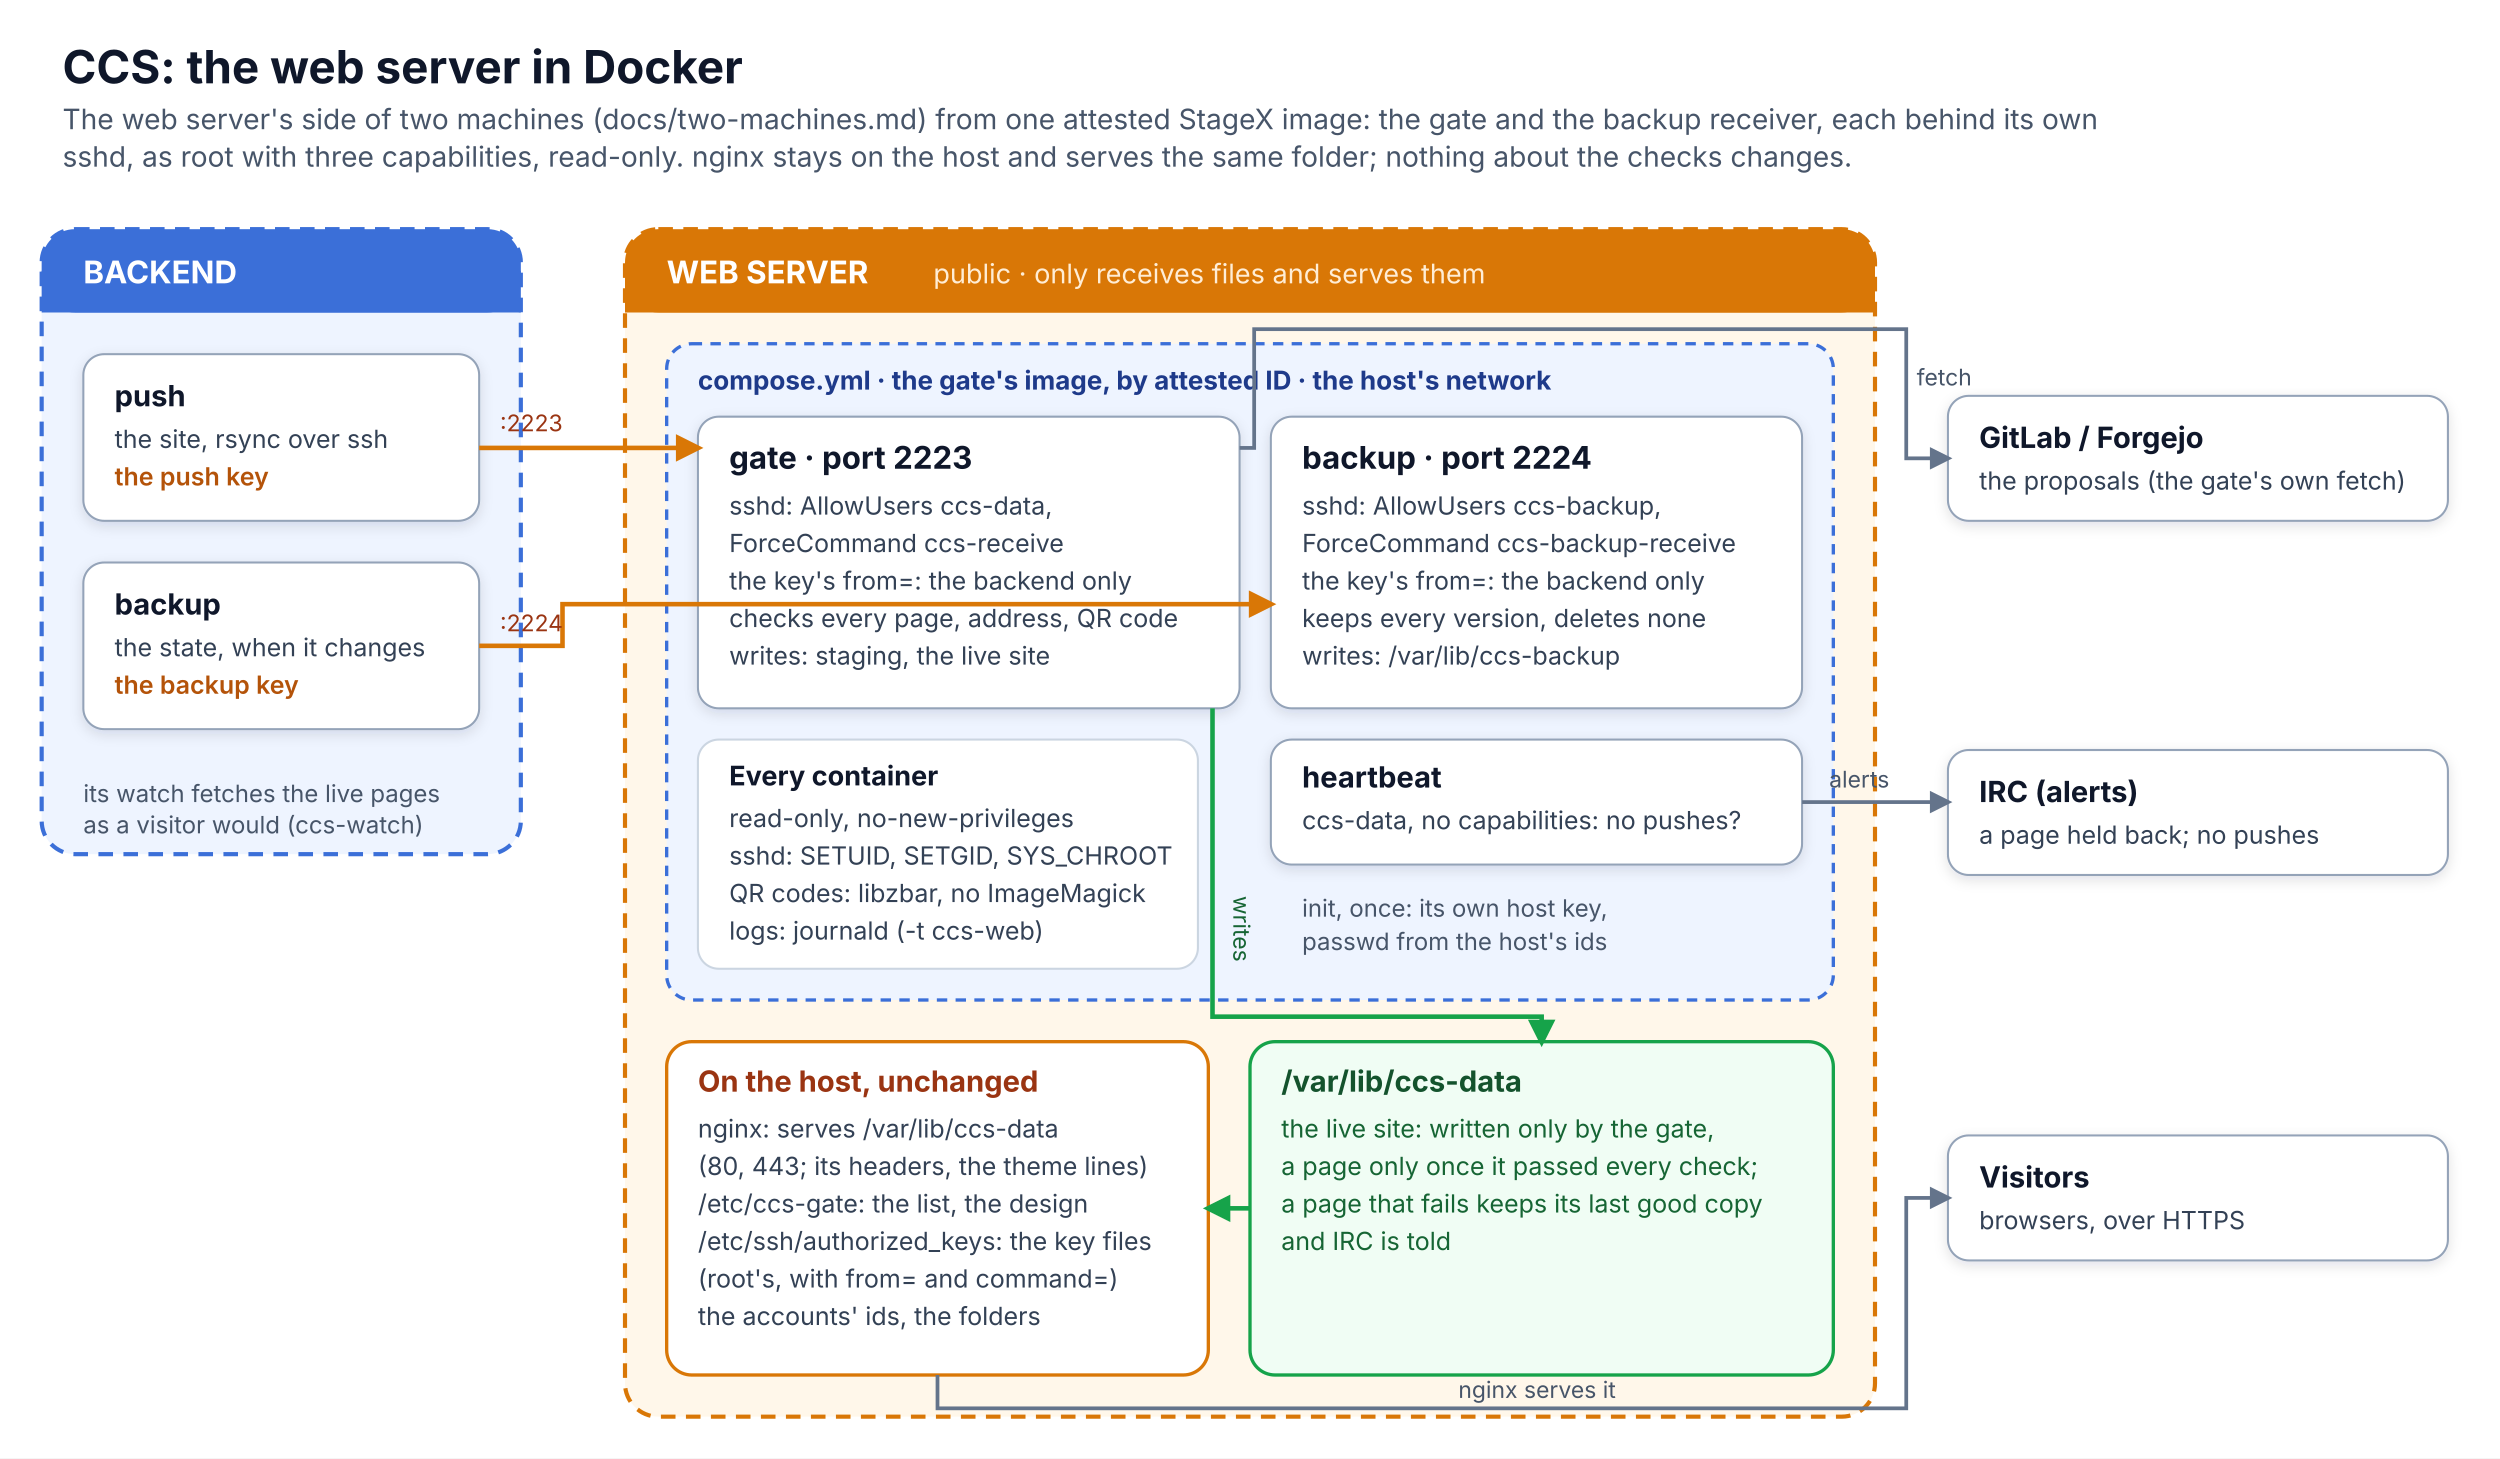
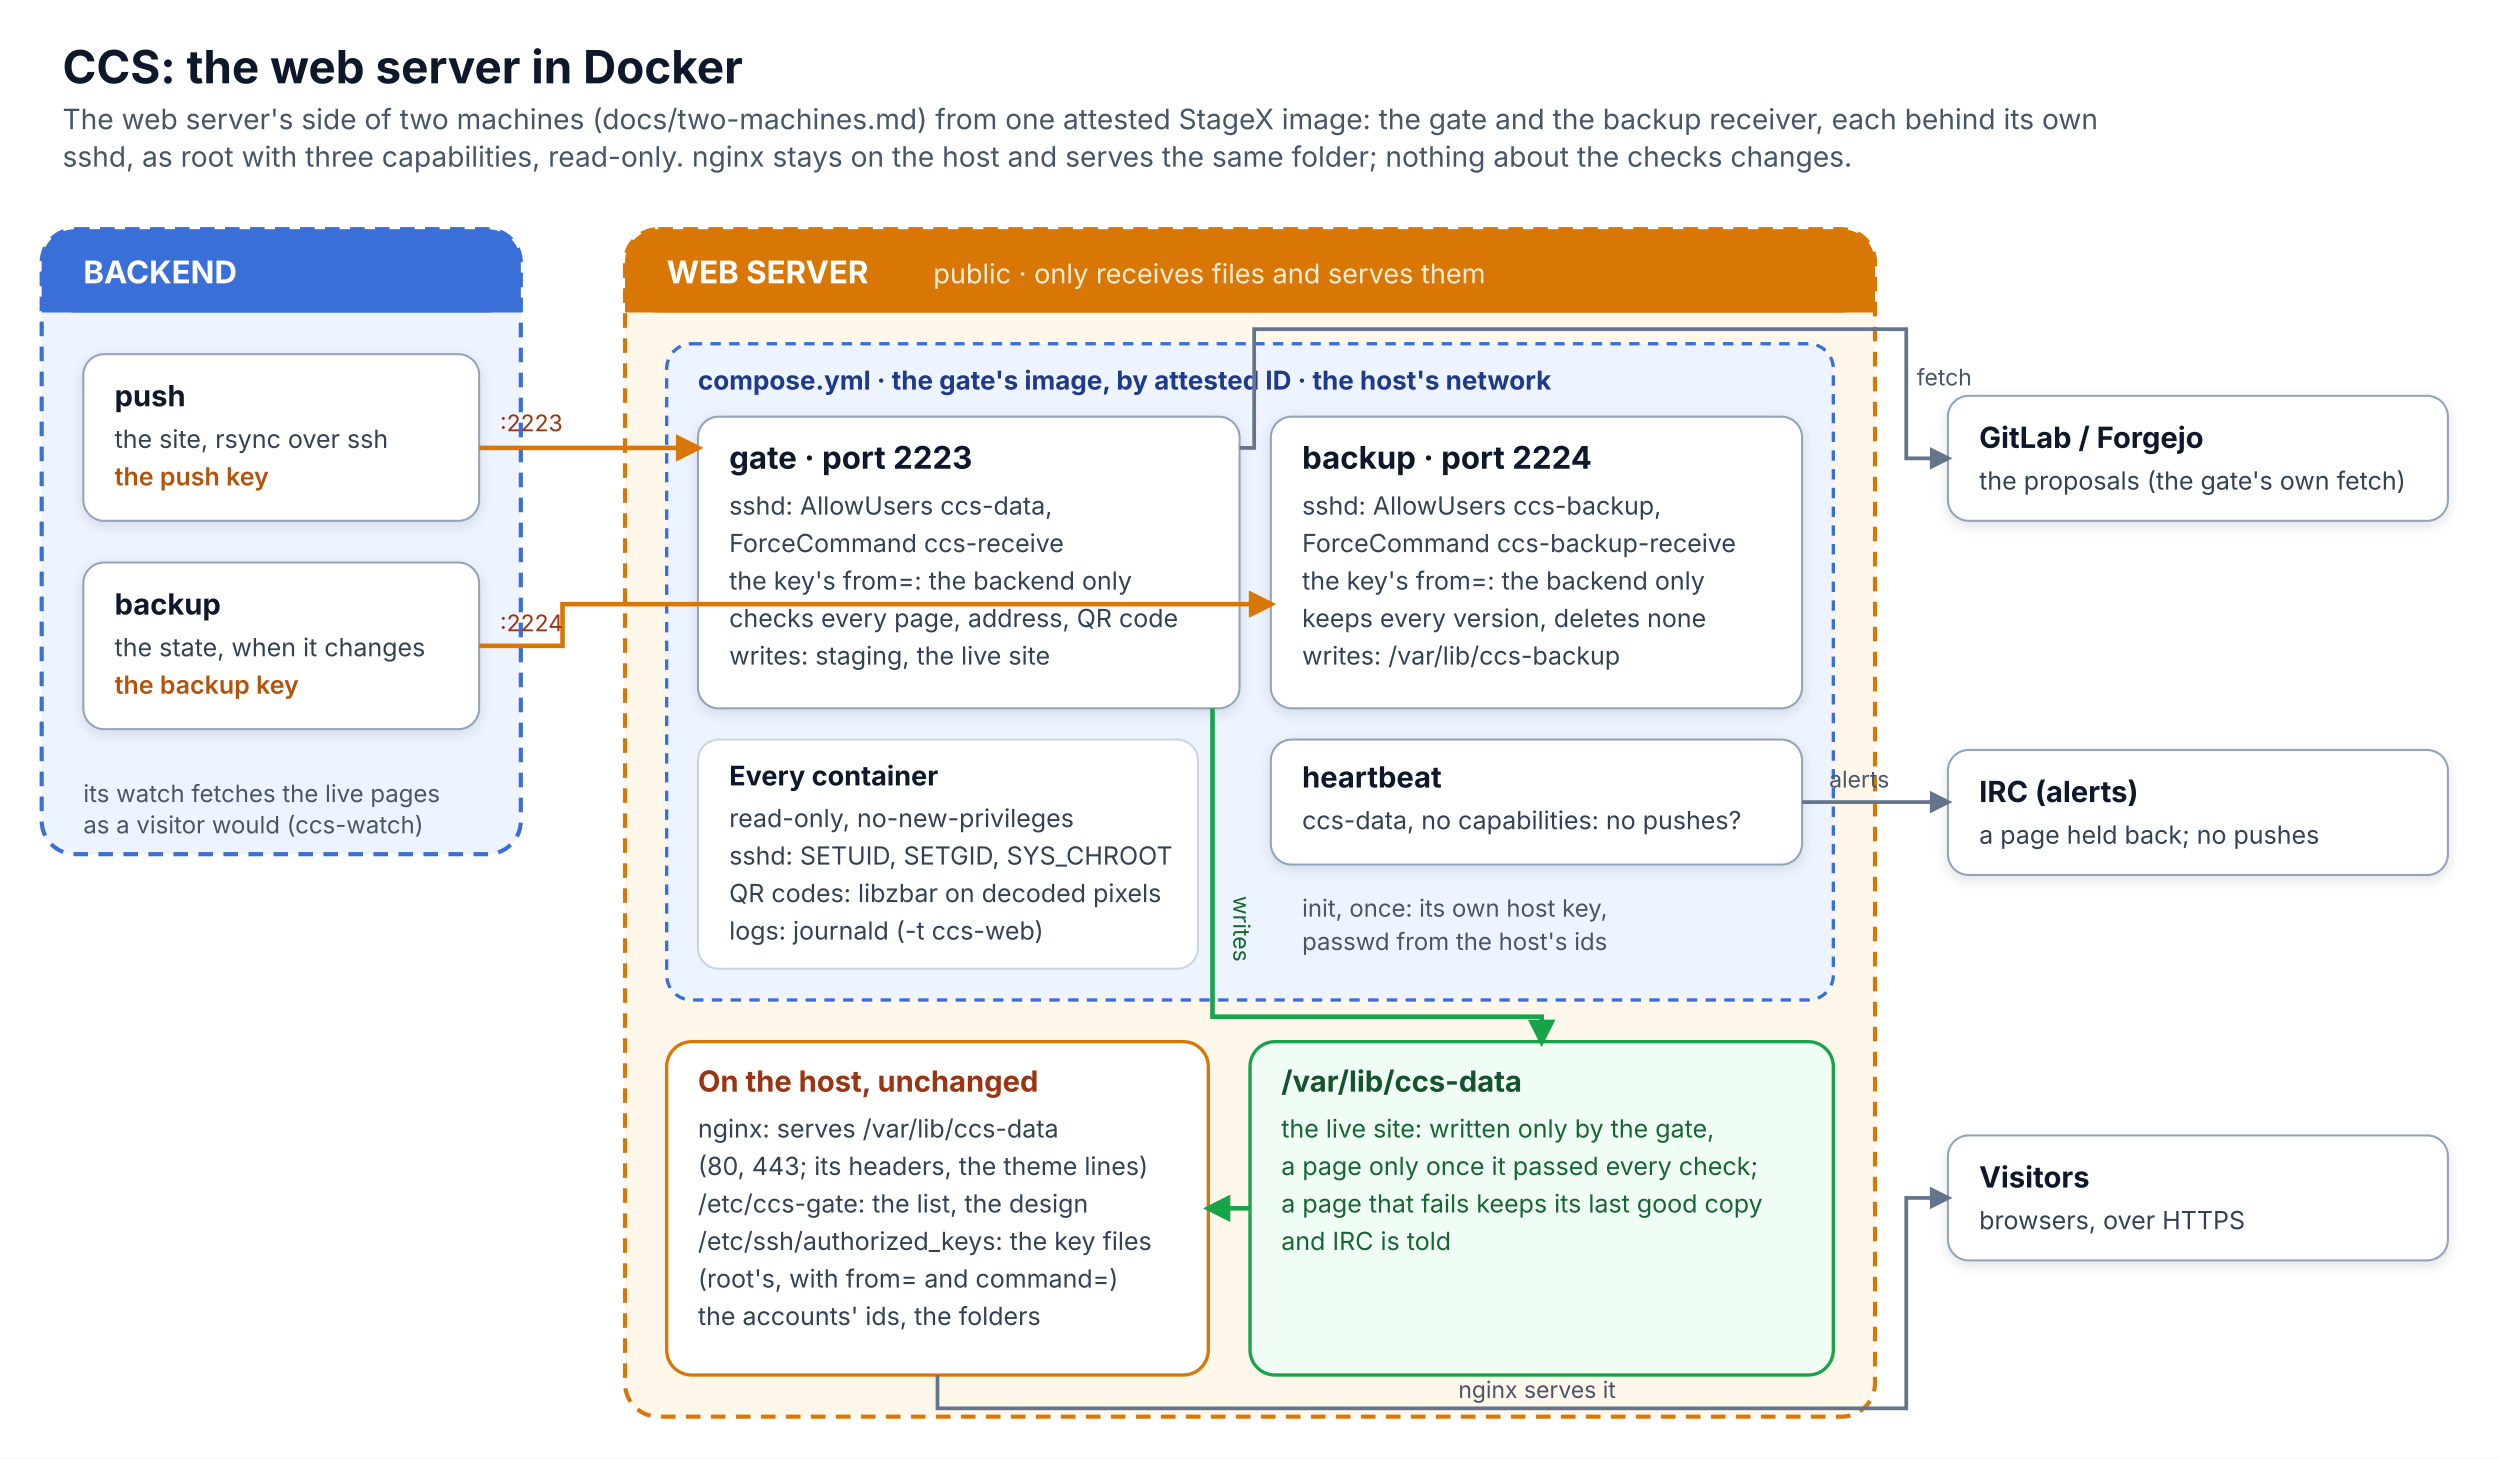
<svg xmlns="http://www.w3.org/2000/svg" viewBox="0 0 1200 700" width="1200" height="700" font-family="Inter, Helvetica, Arial, sans-serif">
  <defs>
    <filter id="sh" x="-10%" y="-10%" width="120%" height="130%">
      <feDropShadow dx="0" dy="2" stdDeviation="3" flood-color="#0f172a" flood-opacity="0.12" />
    </filter>
    <marker id="g" viewBox="0 0 10 10" refX="8" refY="5" markerWidth="6" markerHeight="6" orient="auto">
      <path d="M0,0 L10,5 L0,10 z" fill="#16a34a" />
    </marker>
    <marker id="s" viewBox="0 0 10 10" refX="8" refY="5" markerWidth="6" markerHeight="6" orient="auto">
      <path d="M0,0 L10,5 L0,10 z" fill="#64748b" />
    </marker>
    <marker id="o" viewBox="0 0 10 10" refX="8" refY="5" markerWidth="6" markerHeight="6" orient="auto">
      <path d="M0,0 L10,5 L0,10 z" fill="#d97706" />
    </marker>
  </defs>
  <rect width="1200" height="700" fill="#ffffff" />
  <text x="30" y="40" font-size="22" font-weight="700" fill="#0f172a">CCS: the web server in Docker</text>
  <text x="30" y="62" font-size="13.5" fill="#475569">The web server's side of two machines (docs/two-machines.md) from one attested StageX image: the gate and the backup receiver, each behind its own</text>
  <text x="30" y="80" font-size="13.5" fill="#475569">sshd, as root with three capabilities, read-only. nginx stays on the host and serves the same folder; nothing about the checks changes.</text>
  <rect x="20" y="110" width="230" height="300" rx="16" fill="#eef4ff" stroke="#3b6fd8" stroke-width="2" stroke-dasharray="7 5" />
  <rect x="20" y="110" width="230" height="40" rx="16" fill="#3b6fd8" />
  <rect x="20" y="130" width="230" height="20" fill="#3b6fd8" />
  <text x="40" y="136" font-size="15" font-weight="700" fill="#ffffff">BACKEND</text>
  <g font-size="12" fill="#334155">
    <g filter="url(#sh)">
      <rect x="40" y="170" width="190" height="80" rx="10" fill="#ffffff" stroke="#94a3b8" />
    </g>
    <text x="55" y="195" font-size="14" font-weight="700" fill="#0f172a">push</text>
    <text x="55" y="215">the site, rsync over ssh</text>
    <text x="55" y="233" fill="#b45309" font-weight="600">the push key</text>
    <g filter="url(#sh)">
      <rect x="40" y="270" width="190" height="80" rx="10" fill="#ffffff" stroke="#94a3b8" />
    </g>
    <text x="55" y="295" font-size="14" font-weight="700" fill="#0f172a">backup</text>
    <text x="55" y="315">the state, when it changes</text>
    <text x="55" y="333" fill="#b45309" font-weight="600">the backup key</text>
  </g>
  <text x="40" y="385" font-size="11.5" fill="#475569">its watch fetches the live pages</text>
  <text x="40" y="400" font-size="11.5" fill="#475569">as a visitor would (ccs-watch)</text>
  <rect x="300" y="110" width="600" height="570" rx="16" fill="#fff7ea" stroke="#d97706" stroke-width="2" stroke-dasharray="7 5" />
  <rect x="300" y="110" width="600" height="40" rx="16" fill="#d97706" />
  <rect x="300" y="130" width="600" height="20" fill="#d97706" />
  <text x="320" y="136" font-size="15" font-weight="700" fill="#ffffff">WEB SERVER</text>
  <text x="448" y="136" font-size="13" fill="#ffedd5">public · only receives files and serves them</text>
  <rect x="320" y="165" width="560" height="315" rx="12" fill="#eef4ff" stroke="#3b6fd8" stroke-width="1.6" stroke-dasharray="5 4" />
  <text x="335" y="187" font-size="12.5" font-weight="700" fill="#1e3a8a">compose.yml · the gate's image, by attested ID · the host's network</text>
  <g font-size="12" fill="#334155">
    <g filter="url(#sh)">
      <rect x="335" y="200" width="260" height="140" rx="10" fill="#ffffff" stroke="#94a3b8" />
    </g>
    <text x="350" y="225" font-size="15" font-weight="700" fill="#0f172a">gate · port 2223</text>
    <text x="350" y="247">sshd: AllowUsers ccs-data,</text>
    <text x="350" y="265">ForceCommand ccs-receive</text>
    <text x="350" y="283">the key's from=: the backend only</text>
    <text x="350" y="301">checks every page, address, QR code</text>
    <text x="350" y="319">writes: staging, the live site</text>
    <g filter="url(#sh)">
      <rect x="610" y="200" width="255" height="140" rx="10" fill="#ffffff" stroke="#94a3b8" />
    </g>
    <text x="625" y="225" font-size="15" font-weight="700" fill="#0f172a">backup · port 2224</text>
    <text x="625" y="247">sshd: AllowUsers ccs-backup,</text>
    <text x="625" y="265">ForceCommand ccs-backup-receive</text>
    <text x="625" y="283">the key's from=: the backend only</text>
    <text x="625" y="301">keeps every version, deletes none</text>
    <text x="625" y="319">writes: /var/lib/ccs-backup</text>
    <g filter="url(#sh)">
      <rect x="610" y="355" width="255" height="60" rx="10" fill="#ffffff" stroke="#94a3b8" />
    </g>
    <text x="625" y="378" font-size="14" font-weight="700" fill="#0f172a">heartbeat</text>
    <text x="625" y="398">ccs-data, no capabilities: no pushes?</text>
    <rect x="335" y="355" width="240" height="110" rx="10" fill="#ffffff" stroke="#cbd5e1" />
    <text x="350" y="377" font-size="13" font-weight="700" fill="#0f172a">Every container</text>
    <text x="350" y="397">read-only, no-new-privileges</text>
    <text x="350" y="415">sshd: SETUID, SETGID, SYS_CHROOT</text>
-     <text x="350" y="433">QR codes: libzbar, no ImageMagick</text>
+     <text x="350" y="433">QR codes: libzbar on decoded pixels</text>
    <text x="350" y="451">logs: journald (-t ccs-web)</text>
    <text x="625" y="440" font-size="11.5" fill="#475569">init, once: its own host key,</text>
    <text x="625" y="456" font-size="11.5" fill="#475569">passwd from the host's ids</text>
  </g>
  <rect x="320" y="500" width="260" height="160" rx="12" fill="#ffffff" stroke="#d97706" stroke-width="1.6" />
  <text x="335" y="524" font-size="14" font-weight="700" fill="#9a3412">On the host, unchanged</text>
  <g font-size="12" fill="#334155">
    <text x="335" y="546">nginx: serves /var/lib/ccs-data</text>
    <text x="335" y="564">(80, 443; its headers, the theme lines)</text>
    <text x="335" y="582">/etc/ccs-gate: the list, the design</text>
    <text x="335" y="600">/etc/ssh/authorized_keys: the key files</text>
    <text x="335" y="618">(root's, with from= and command=)</text>
    <text x="335" y="636">the accounts' ids, the folders</text>
  </g>
  <rect x="600" y="500" width="280" height="160" rx="12" fill="#f0fdf4" stroke="#16a34a" stroke-width="1.6" />
  <text x="615" y="524" font-size="14" font-weight="700" fill="#14532d">/var/lib/ccs-data</text>
  <g font-size="12" fill="#166534">
    <text x="615" y="546">the live site: written only by the gate,</text>
    <text x="615" y="564">a page only once it passed every check;</text>
    <text x="615" y="582">a page that fails keeps its last good copy</text>
    <text x="615" y="600">and IRC is told</text>
  </g>
  <g font-size="12" fill="#334155">
    <g filter="url(#sh)">
      <rect x="935" y="190" width="240" height="60" rx="10" fill="#ffffff" stroke="#94a3b8" />
    </g>
    <text x="950" y="215" font-size="14" font-weight="700" fill="#0f172a">GitLab / Forgejo</text>
    <text x="950" y="235">the proposals (the gate's own fetch)</text>
    <g filter="url(#sh)">
      <rect x="935" y="360" width="240" height="60" rx="10" fill="#ffffff" stroke="#94a3b8" />
    </g>
    <text x="950" y="385" font-size="14" font-weight="700" fill="#0f172a">IRC (alerts)</text>
    <text x="950" y="405">a page held back; no pushes</text>
    <g filter="url(#sh)">
      <rect x="935" y="545" width="240" height="60" rx="10" fill="#ffffff" stroke="#94a3b8" />
    </g>
    <text x="950" y="570" font-size="14" font-weight="700" fill="#0f172a">Visitors</text>
    <text x="950" y="590">browsers, over HTTPS</text>
  </g>
  <g fill="none" stroke-width="2.2">
    <path d="M230,215 H335" stroke="#d97706" marker-end="url(#o)" />
    <path d="M230,310 H270 V290 H610" stroke="#d97706" marker-end="url(#o)" />
    <path d="M582,340 V488 H740 V500" stroke="#16a34a" marker-end="url(#g)" />
    <path d="M600,580 H580" stroke="#16a34a" marker-end="url(#g)" />
  </g>
  <g fill="none" stroke="#64748b" stroke-width="1.8" marker-end="url(#s)">
    <path d="M595,215 H602 V158 H915 V220 H935" />
    <path d="M865,385 H935" />
    <path d="M450,660 V676 H915 V575 H935" />
  </g>
  <text x="240" y="207" font-size="11" fill="#9a3412">:2223</text>
  <text x="240" y="303" font-size="11" fill="#9a3412">:2224</text>
  <text x="920" y="185" font-size="11" fill="#475569">fetch</text>
  <text x="878" y="378" font-size="11" fill="#475569">alerts</text>
  <text x="700" y="671" font-size="11" fill="#475569">nginx serves it</text>
  <text x="592" y="430" font-size="11" fill="#166534" transform="rotate(90 592 430)">writes</text>
</svg>
